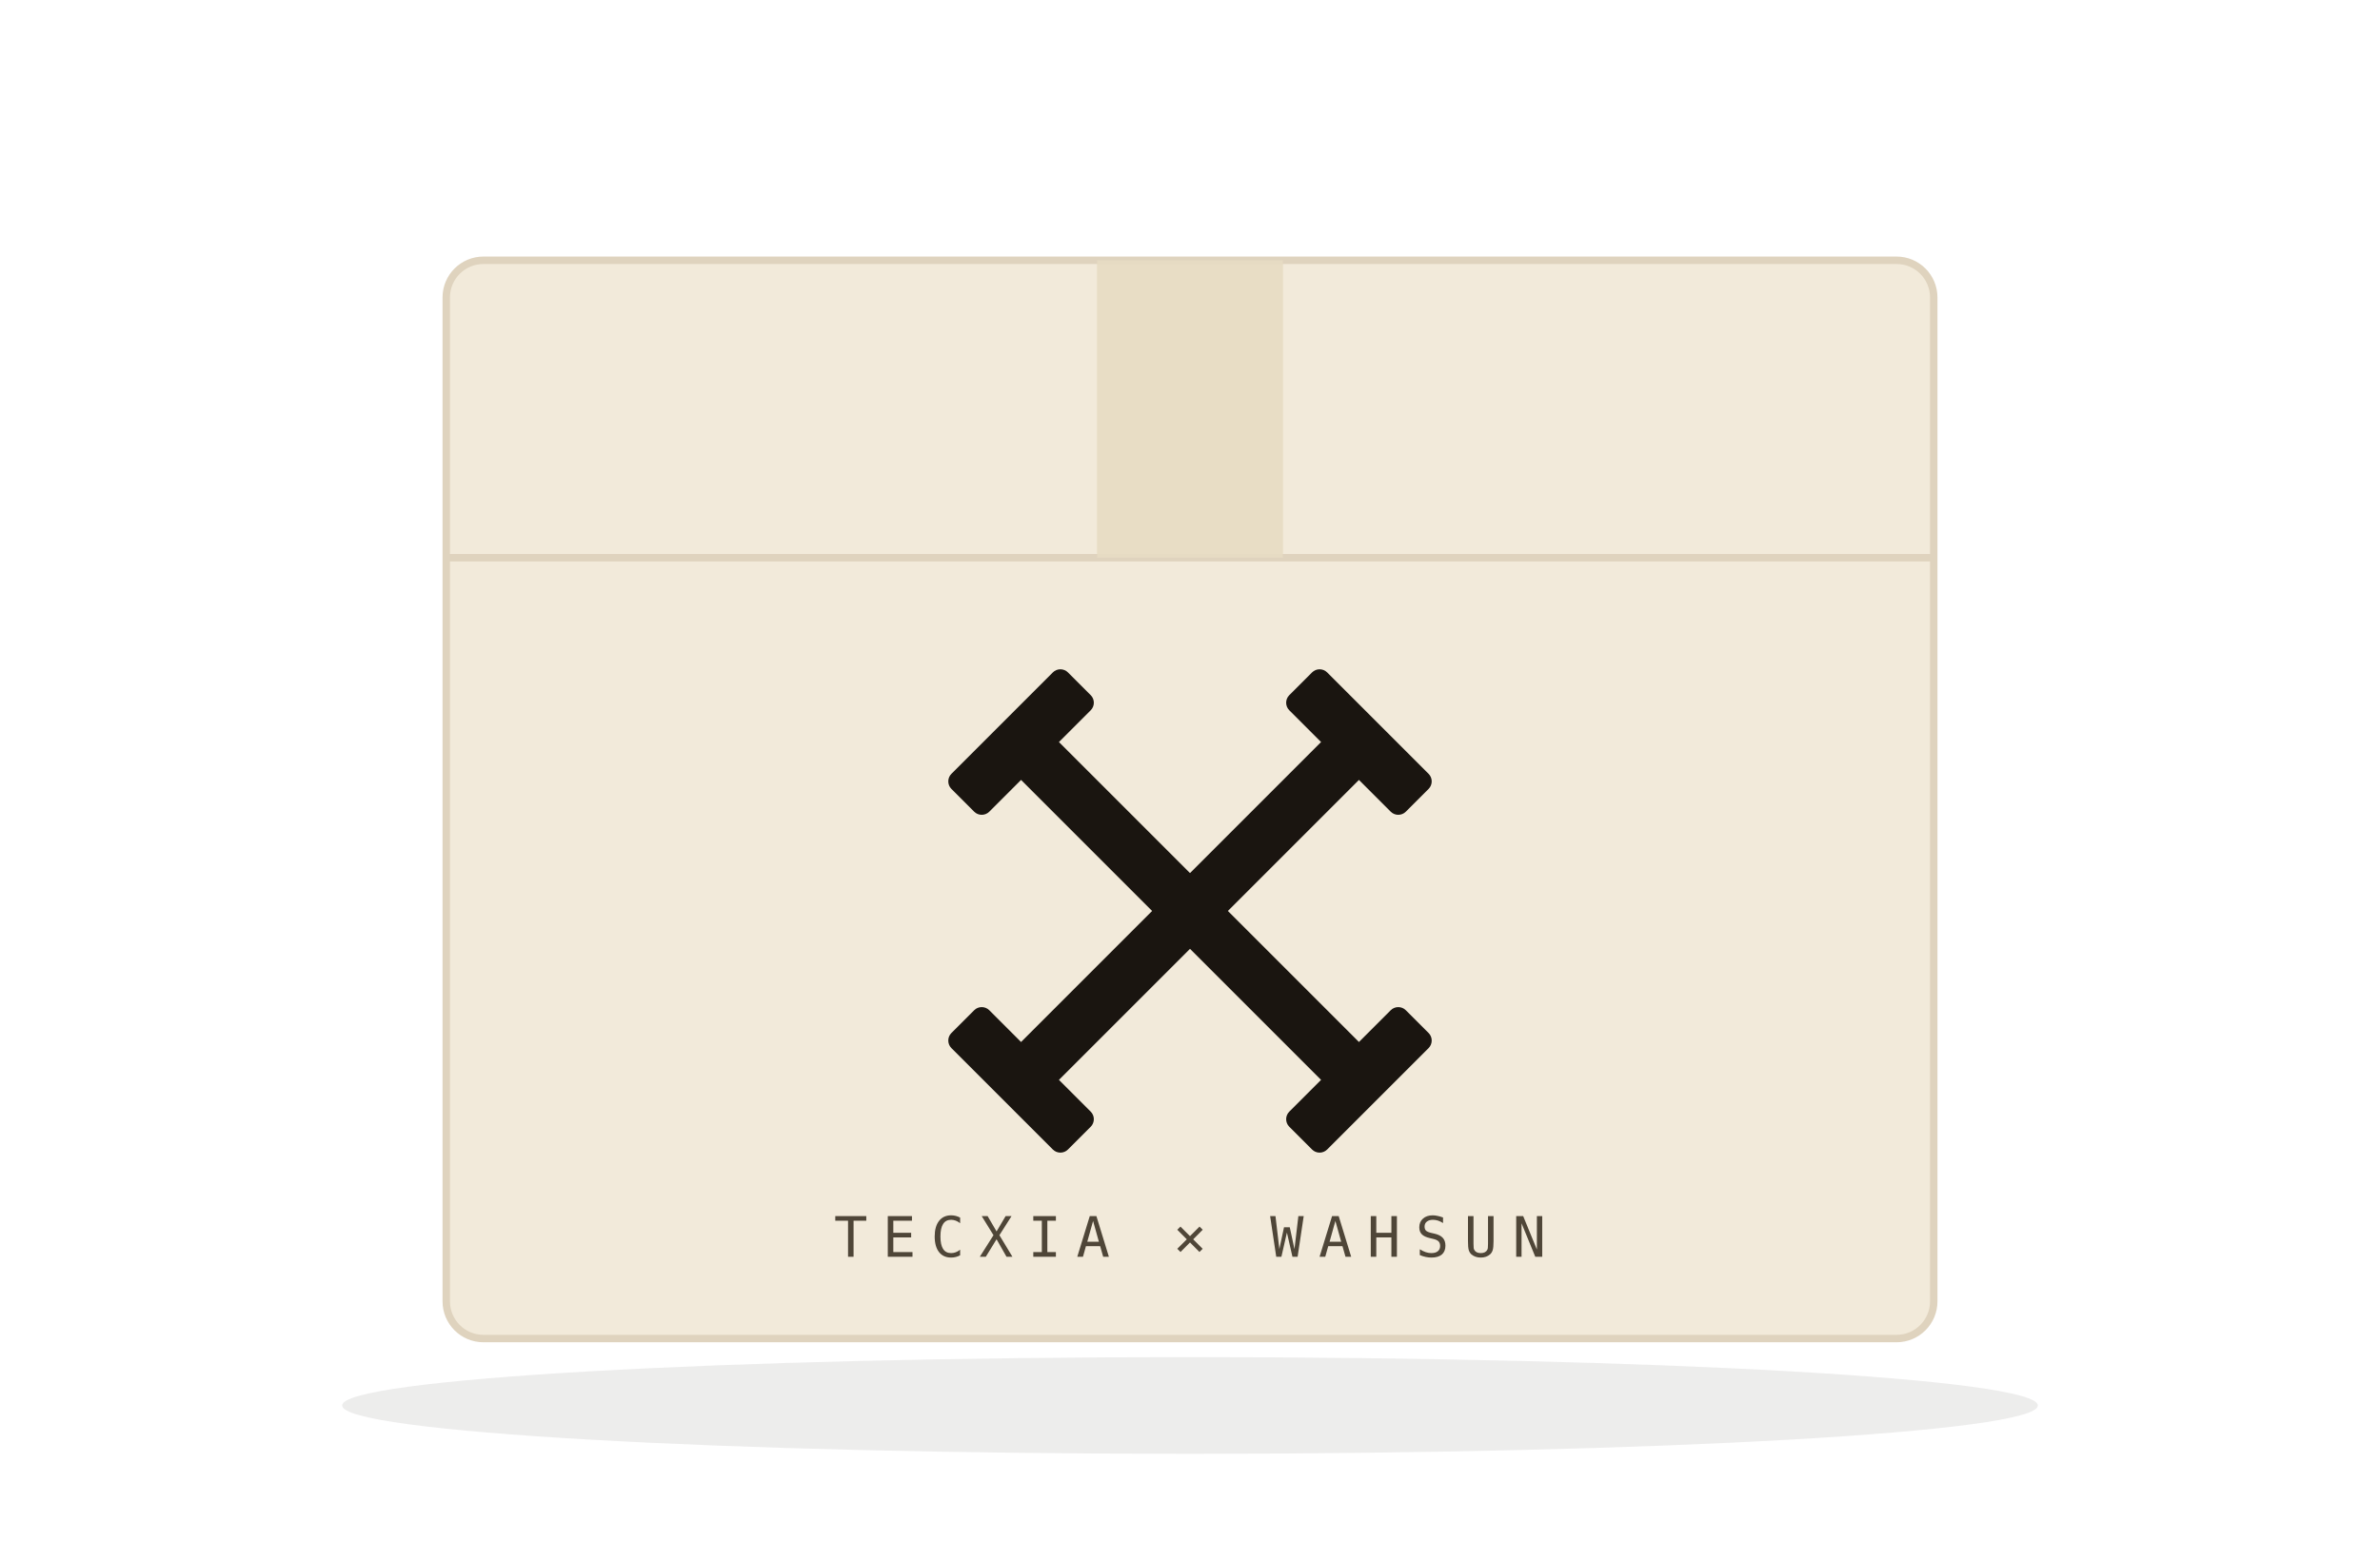
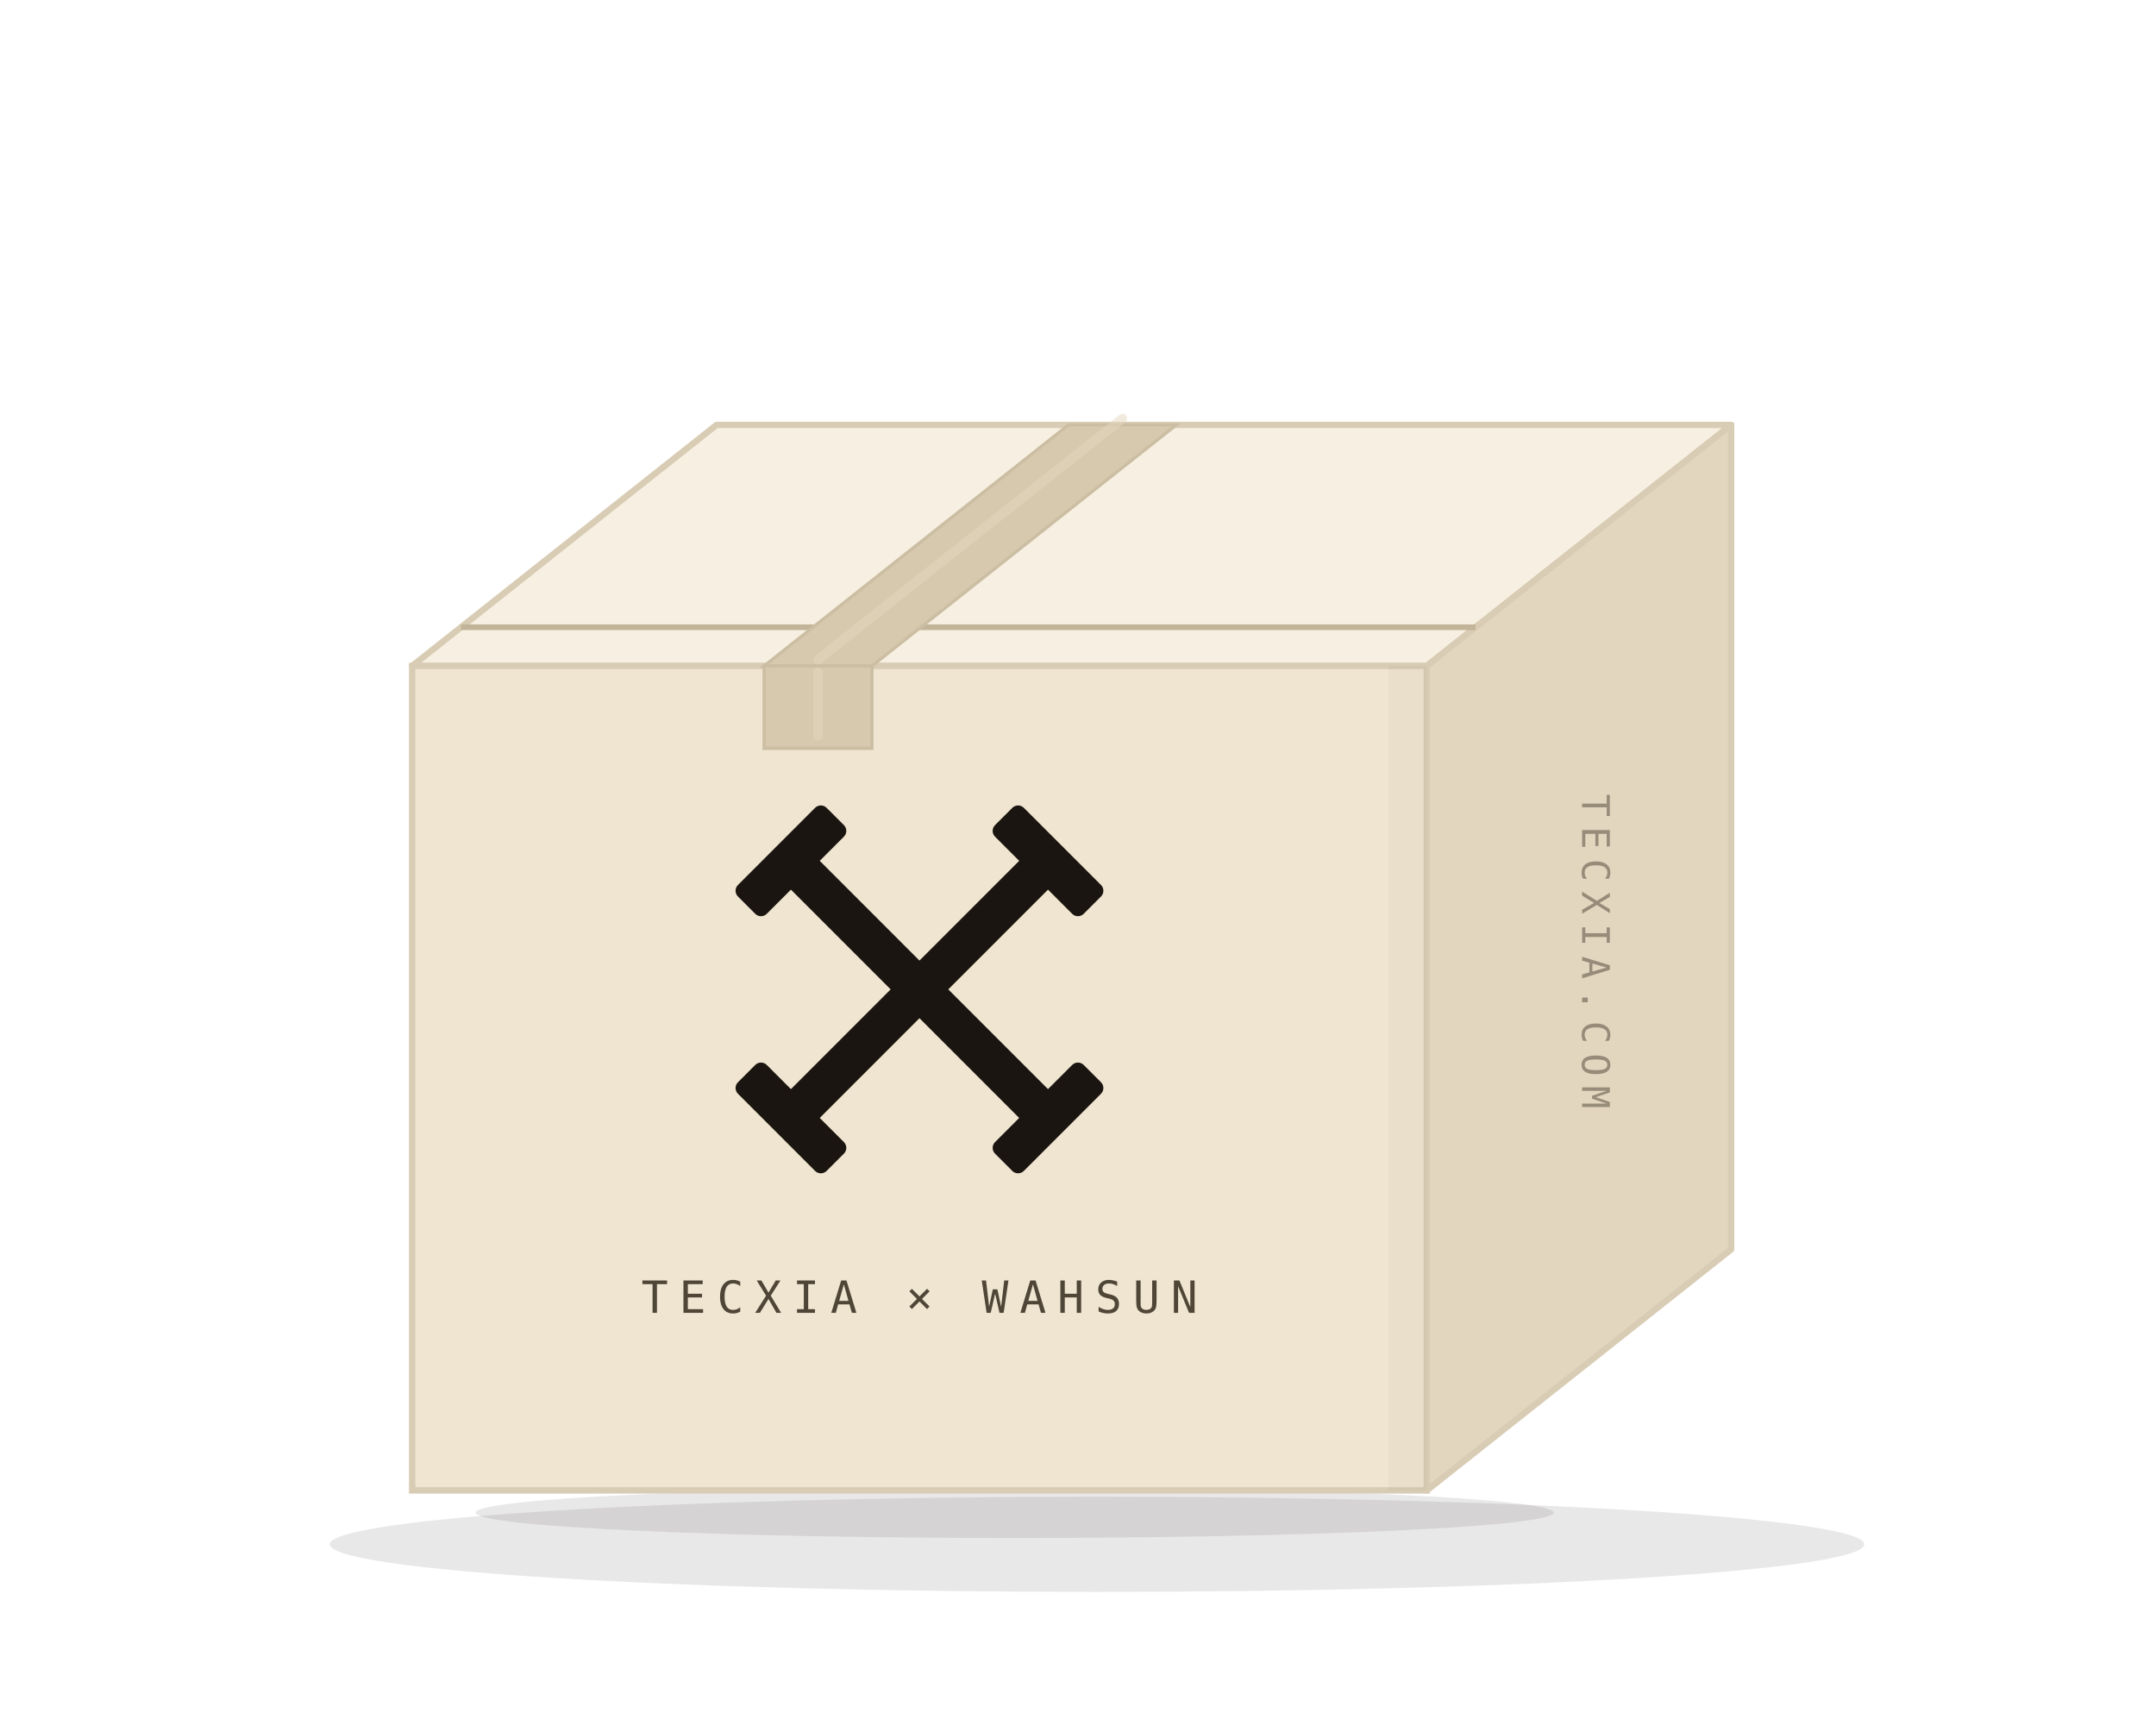
- <svg xmlns="http://www.w3.org/2000/svg" viewBox="0 0 640 420" width="640" height="420" role="img" aria-label="包装 · 邮寄盒">
-   <ellipse cx="320" cy="378" rx="228" ry="13" fill="#1A1510" opacity="0.08" />
-   <rect x="120" y="70" width="400" height="290" rx="10" fill="#F2EADA" stroke="#DFD3BE" stroke-width="2" />
-   <line x1="120" y1="150" x2="520" y2="150" stroke="#DFD3BE" stroke-width="2" />
-   <rect x="295" y="70" width="50" height="80" fill="#E7DBC3" opacity="0.9" />
-   <g transform="translate(264.60,189.60) scale(1.108)">
+ <svg xmlns="http://www.w3.org/2000/svg" viewBox="0 0 680 540" width="680" height="540" role="img" aria-label="包装 · 邮寄盒">
+   <ellipse cx="346" cy="487" rx="242" ry="15" fill="#1A1510" opacity="0.10" />
+   <ellipse cx="320" cy="477" rx="170" ry="8" fill="#1A1510" opacity="0.10" />
+   <path d="M130 210 L226 134 L546 134 L450 210 Z" fill="#F7F0E2" stroke="#D9CCB4" stroke-width="2" stroke-linejoin="round" />
+   <path d="M450 210 L546 134 L546 394 L450 470 Z" fill="#E2D6BE" stroke="#D9CCB4" stroke-width="2" stroke-linejoin="round" />
+   <line x1="145.4" y1="197.8" x2="465.4" y2="197.8" stroke="#C2B498" stroke-width="1.8" />
+   <rect x="130" y="210" width="320" height="260" fill="#EFE5D0" stroke="#D9CCB4" stroke-width="2" />
+   <rect x="438" y="210" width="12" height="260" fill="#1A1510" opacity="0.035" />
+   <polygon points="241,210 275,210 371,134 337,134" fill="#D6C9AE" stroke="#CBBEA3" stroke-width="1" />
+   <polygon points="241,210 275,210 275,236 241,236" fill="#D6C9AE" stroke="#CBBEA3" stroke-width="1" />
+   <line x1="258" y1="232" x2="258" y2="212" stroke="#E4D8C0" stroke-width="3" stroke-linecap="round" opacity="0.5" />
+   <line x1="258" y1="208" x2="354" y2="132" stroke="#E4D8C0" stroke-width="3" stroke-linecap="round" opacity="0.5" />
+   <g transform="translate(240.56,262.56) scale(0.9888)">
    <g stroke="#1A1510" stroke-width="13" fill="none" stroke-linecap="butt">
      <path d="M9 9 L91 91" />
      <path d="M91 9 L9 91" />
    </g>
    <g fill="#1A1510">
      <rect x="-20" y="-6.5" width="40" height="13" rx="2.6" transform="translate(9,9) rotate(-45)" />
      <rect x="-20" y="-6.5" width="40" height="13" rx="2.6" transform="translate(91,91) rotate(-45)" />
      <rect x="-20" y="-6.5" width="40" height="13" rx="2.6" transform="translate(91,9) rotate(45)" />
      <rect x="-20" y="-6.5" width="40" height="13" rx="2.6" transform="translate(9,91) rotate(45)" />
    </g>
  </g>
-   <text x="320" y="338" text-anchor="middle" font-family="'SF Mono', ui-monospace, Menlo, monospace" font-size="15" letter-spacing="4" fill="#4F4638">TECXIA × WAHSUN</text>
+   <text x="290" y="414" text-anchor="middle" font-family="'SF Mono', ui-monospace, Menlo, monospace" font-size="14" letter-spacing="3.5" fill="#4F4638">TECXIA × WAHSUN</text>
+   <text transform="rotate(90 499 300)" x="499" y="300" text-anchor="middle" font-family="'SF Mono', ui-monospace, Menlo, monospace" font-size="12" letter-spacing="3" fill="#8A7F6D" opacity="0.85">TECXIA.COM</text>
</svg>
